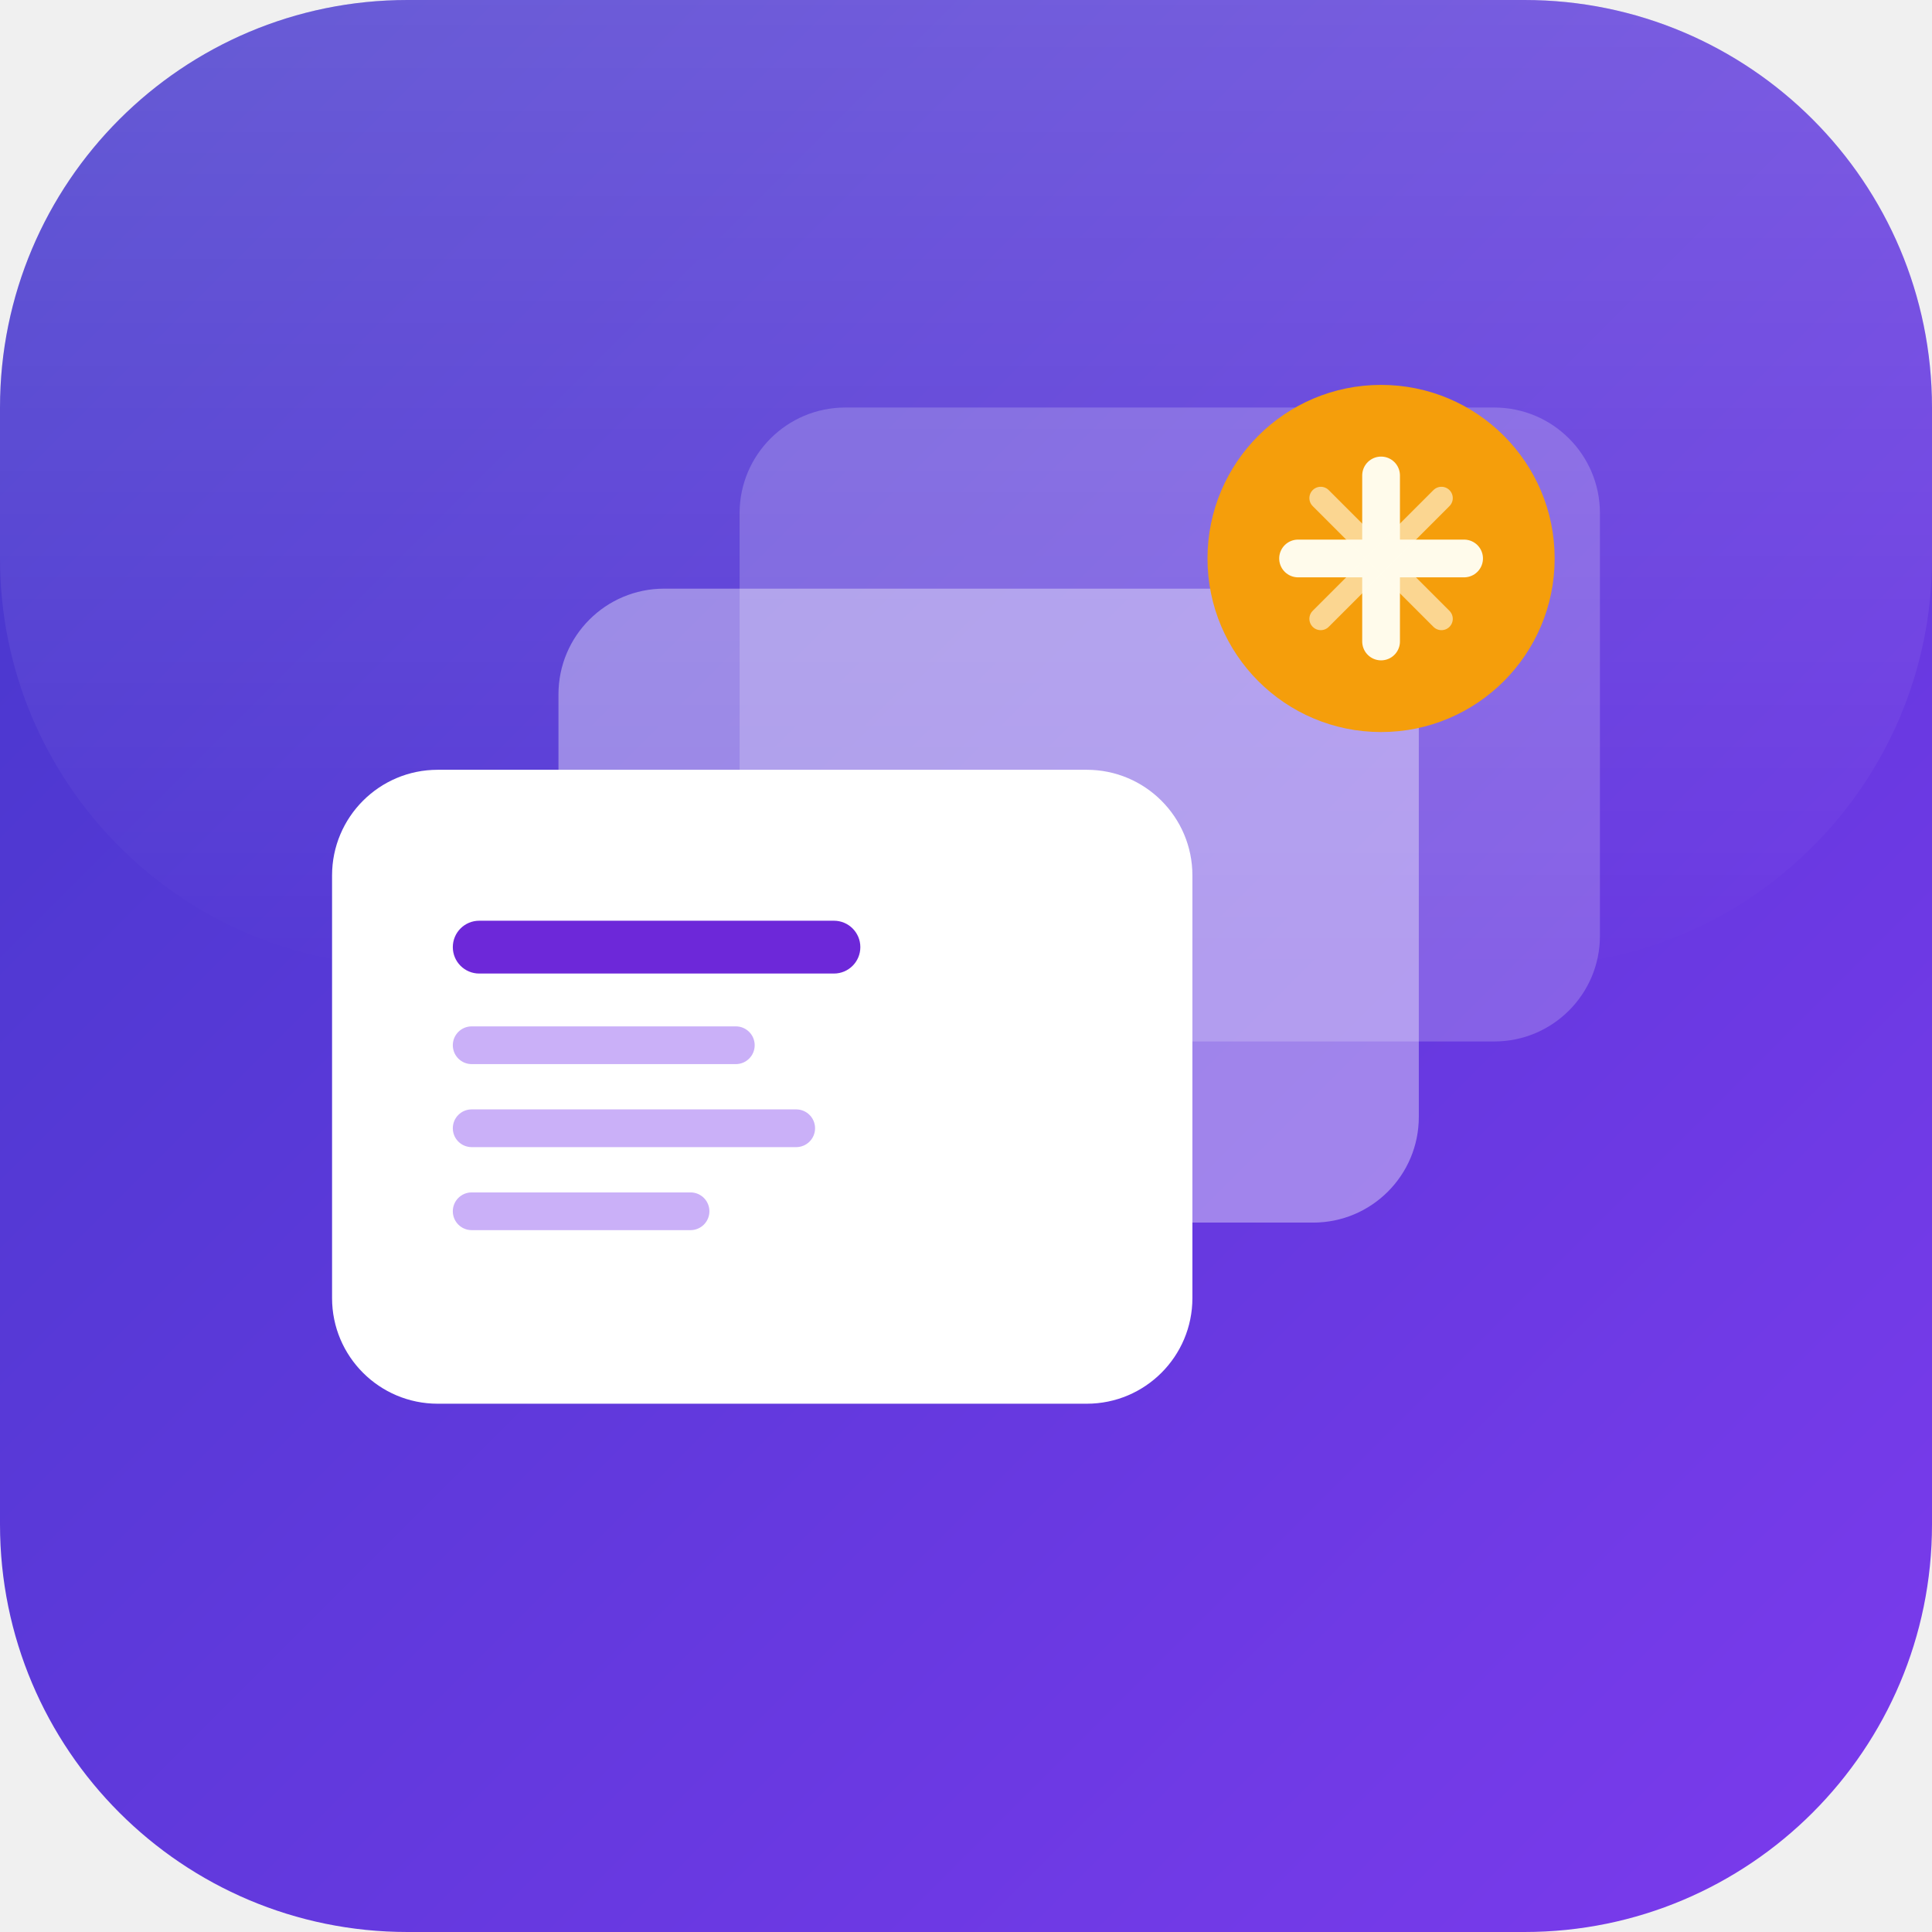
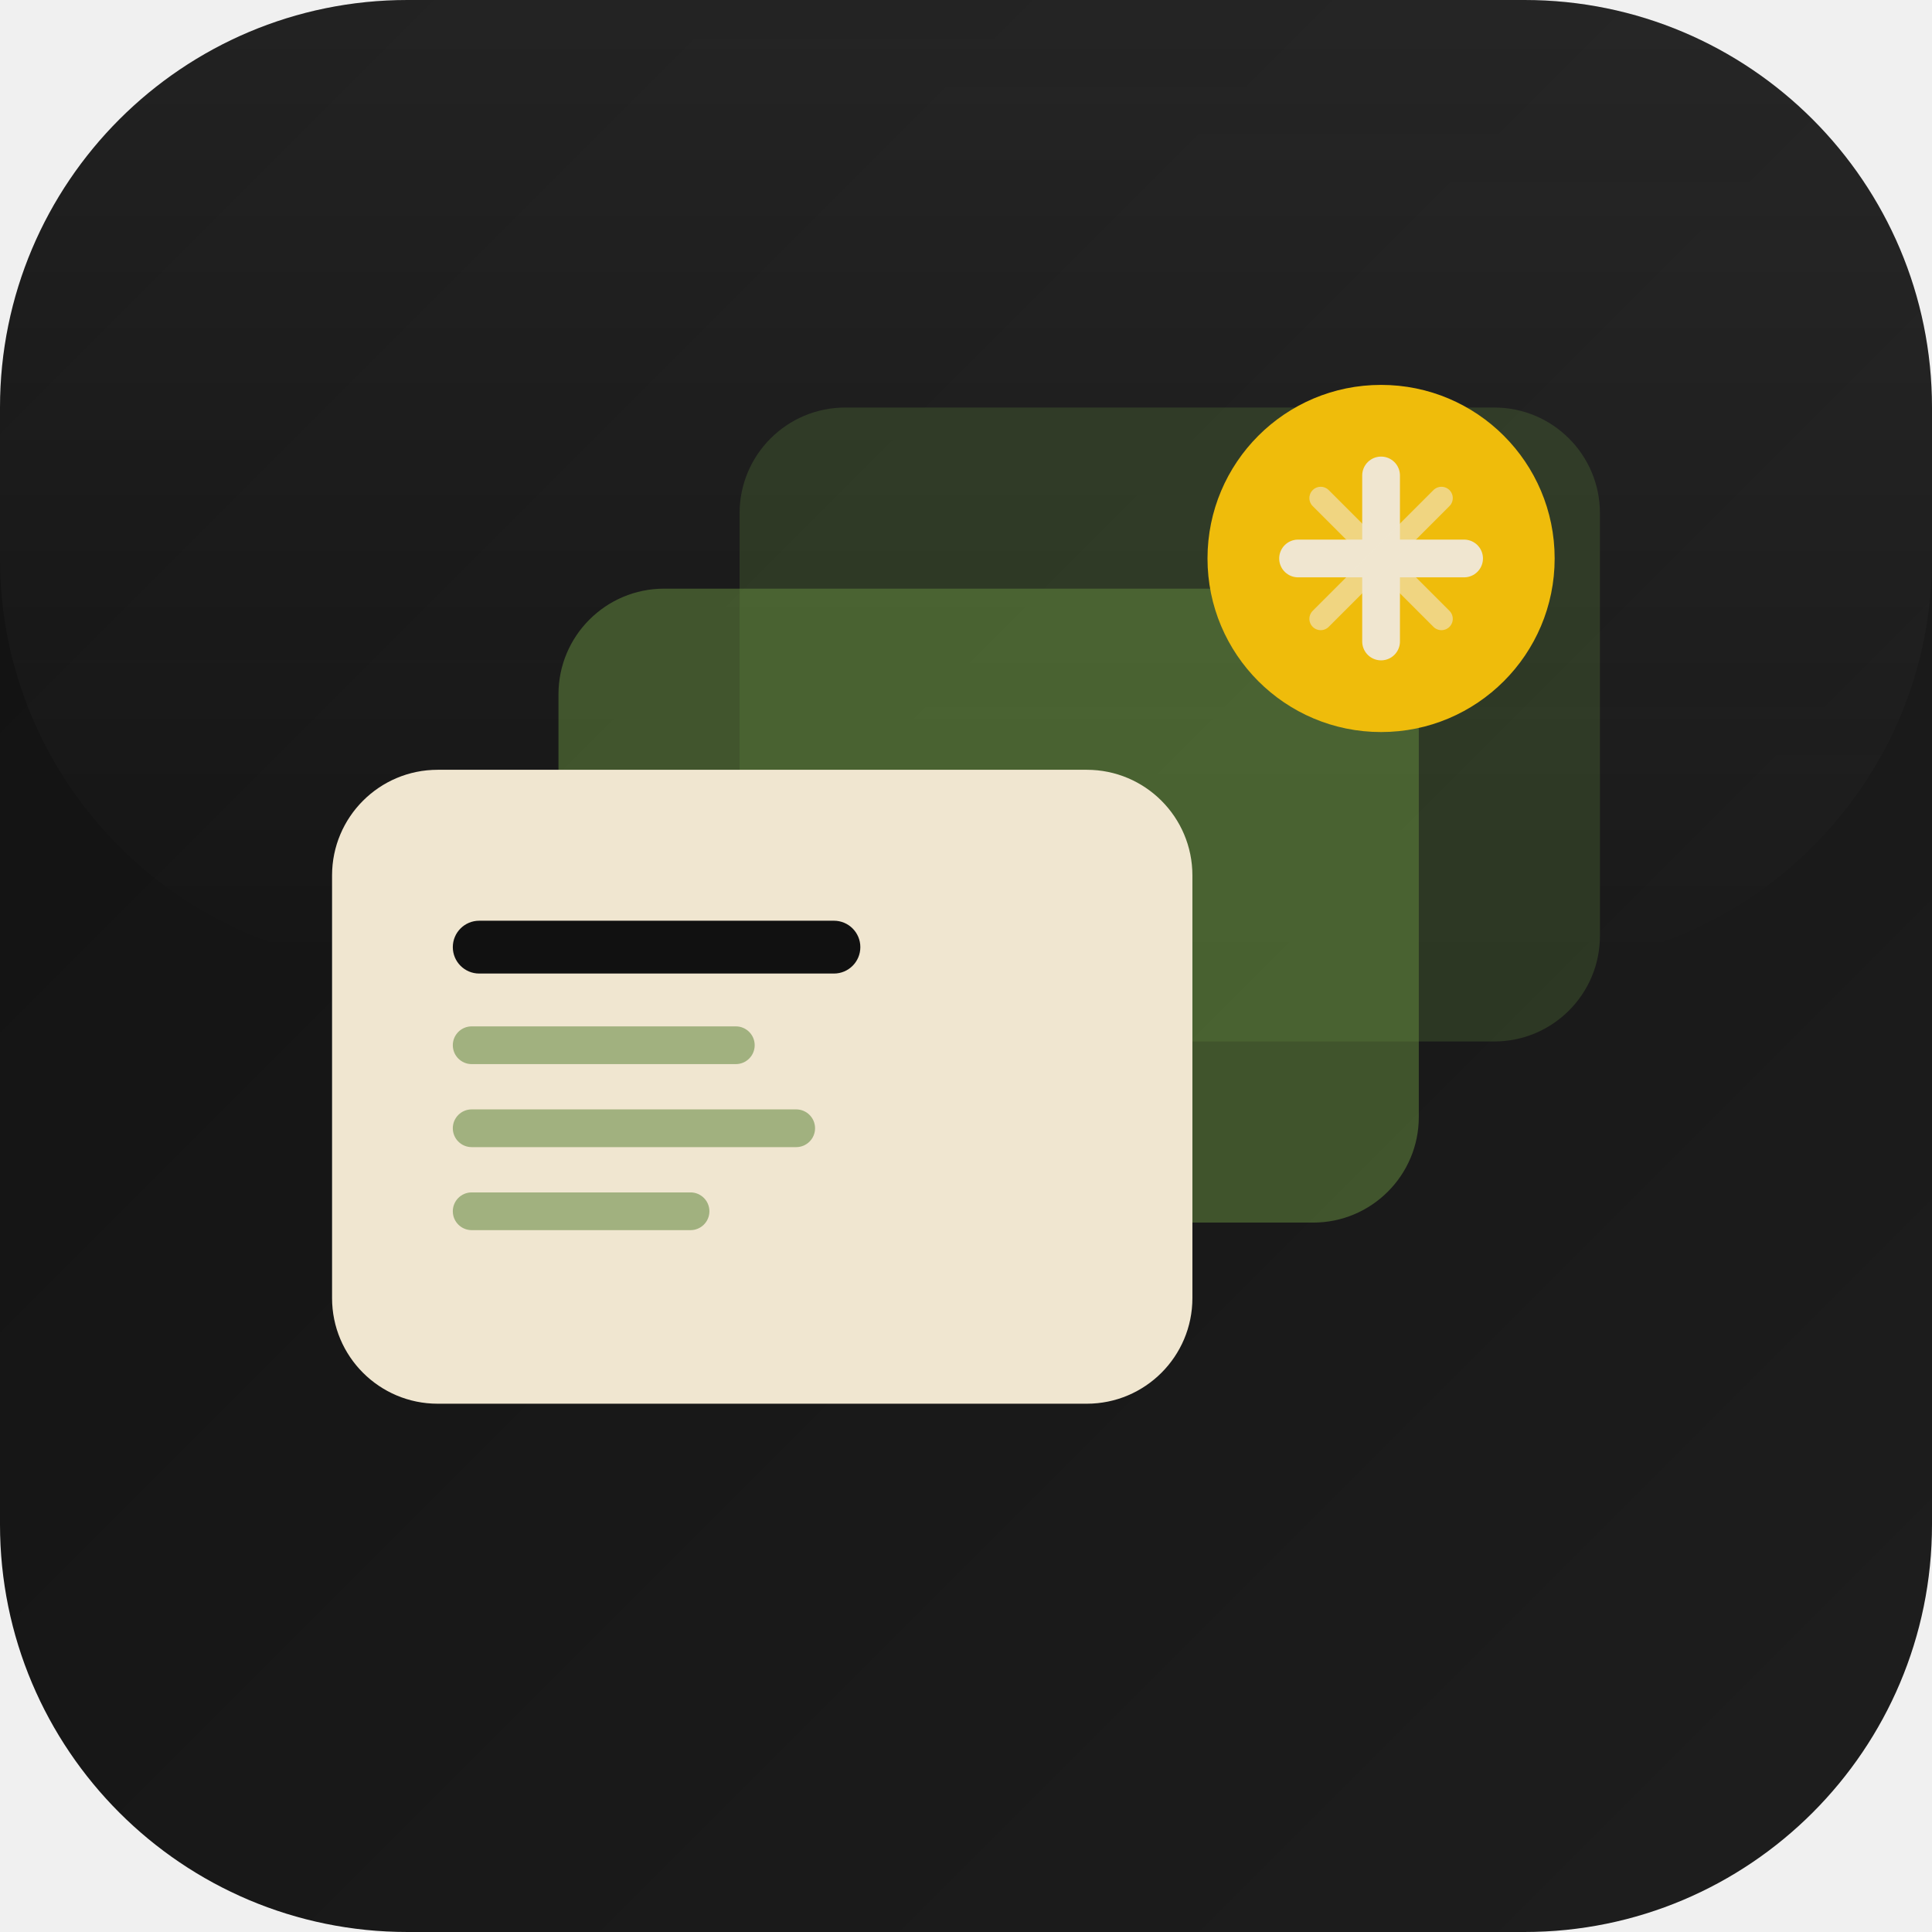
<svg xmlns="http://www.w3.org/2000/svg" viewBox="0 0 512 512">
  <defs>
    <linearGradient id="bg" x1="0%" y1="0%" x2="100%" y2="100%">
-       <stop offset="0%" stop-color="#4338CA" />
-       <stop offset="100%" stop-color="#7C3AED" />
+       <stop offset="0%" stop-color="#111111" />
+       <stop offset="100%" stop-color="#1e1e1e" />
    </linearGradient>
    <linearGradient id="shine" x1="0%" y1="0%" x2="0%" y2="100%">
-       <stop offset="0%" stop-color="#FFFFFF" stop-opacity="0.18" />
-       <stop offset="100%" stop-color="#FFFFFF" stop-opacity="0" />
+       <stop offset="0%" stop-color="#DADADA" stop-opacity="0.08" />
+       <stop offset="100%" stop-color="#DADADA" stop-opacity="0" />
    </linearGradient>
  </defs>
  <rect width="512" height="512" rx="108" fill="url(#bg)" />
  <rect width="512" height="256" rx="108" fill="url(#shine)" />
-   <rect x="196" y="108" width="228" height="168" rx="28" fill="#FFFFFF" fill-opacity="0.20" />
-   <rect x="148" y="156" width="228" height="168" rx="28" fill="#FFFFFF" fill-opacity="0.38" />
-   <rect x="88" y="204" width="228" height="168" rx="28" fill="#FFFFFF" />
-   <rect x="120" y="244" width="108" height="14" rx="7" fill="#6D28D9" />
-   <rect x="120" y="272" width="80" height="10" rx="5" fill="#7C3AED" fill-opacity="0.40" />
-   <rect x="120" y="294" width="96" height="10" rx="5" fill="#7C3AED" fill-opacity="0.40" />
-   <rect x="120" y="316" width="68" height="10" rx="5" fill="#7C3AED" fill-opacity="0.40" />
-   <circle cx="366" cy="148" r="46" fill="#F59E0B" />
-   <line x1="366" y1="126" x2="366" y2="170" stroke="#FFFBEB" stroke-width="10" stroke-linecap="round" />
-   <line x1="344" y1="148" x2="388" y2="148" stroke="#FFFBEB" stroke-width="10" stroke-linecap="round" />
-   <line x1="350" y1="132" x2="382" y2="164" stroke="#FFFBEB" stroke-width="6" stroke-linecap="round" stroke-opacity="0.6" />
-   <line x1="382" y1="132" x2="350" y2="164" stroke="#FFFBEB" stroke-width="6" stroke-linecap="round" stroke-opacity="0.6" />
+   <rect x="196" y="108" width="228" height="168" rx="28" fill="#60863D" fill-opacity="0.28" />
+   <rect x="148" y="156" width="228" height="168" rx="28" fill="#60863D" fill-opacity="0.55" />
+   <rect x="88" y="204" width="228" height="168" rx="28" fill="#F0E6D0" />
+   <rect x="120" y="244" width="108" height="14" rx="7" fill="#111111" />
+   <rect x="120" y="272" width="80" height="10" rx="5" fill="#60863D" fill-opacity="0.55" />
+   <rect x="120" y="294" width="96" height="10" rx="5" fill="#60863D" fill-opacity="0.55" />
+   <rect x="120" y="316" width="68" height="10" rx="5" fill="#60863D" fill-opacity="0.55" />
+   <circle cx="366" cy="148" r="46" fill="#EFBC0B" />
+   <line x1="366" y1="126" x2="366" y2="170" stroke="#F0E6D0" stroke-width="10" stroke-linecap="round" />
+   <line x1="344" y1="148" x2="388" y2="148" stroke="#F0E6D0" stroke-width="10" stroke-linecap="round" />
+   <line x1="350" y1="132" x2="382" y2="164" stroke="#F0E6D0" stroke-width="6" stroke-linecap="round" stroke-opacity="0.6" />
+   <line x1="382" y1="132" x2="350" y2="164" stroke="#F0E6D0" stroke-width="6" stroke-linecap="round" stroke-opacity="0.6" />
</svg>
